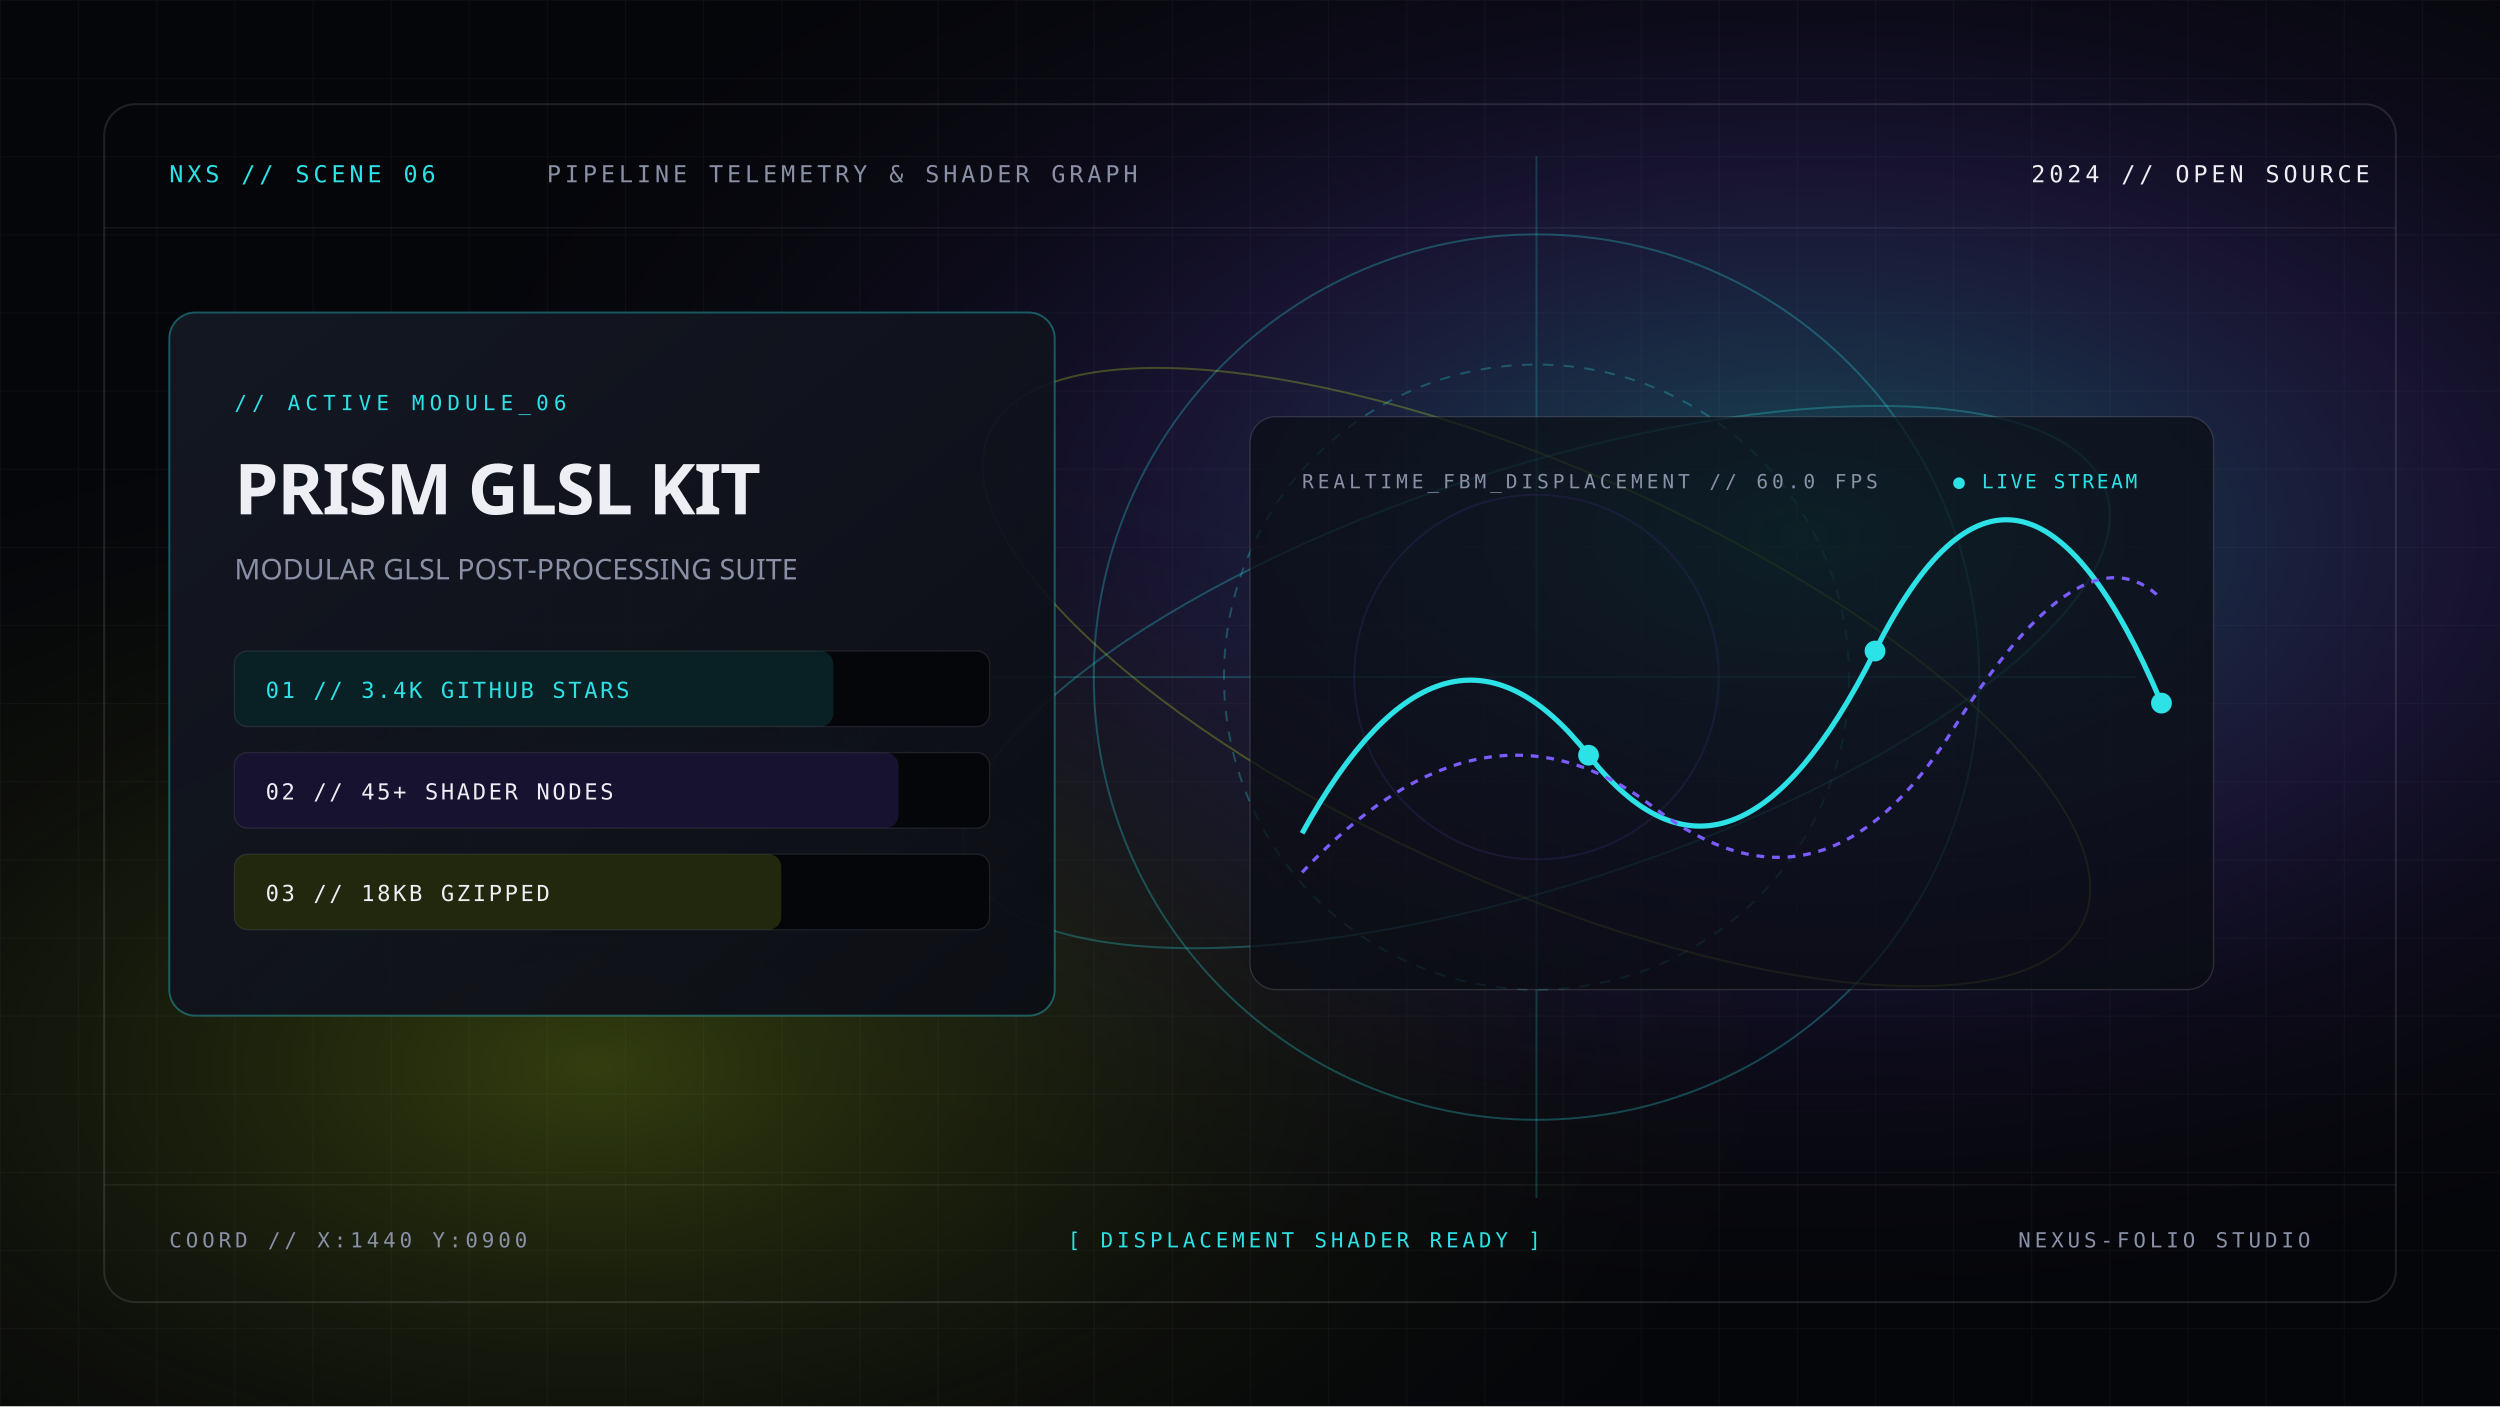
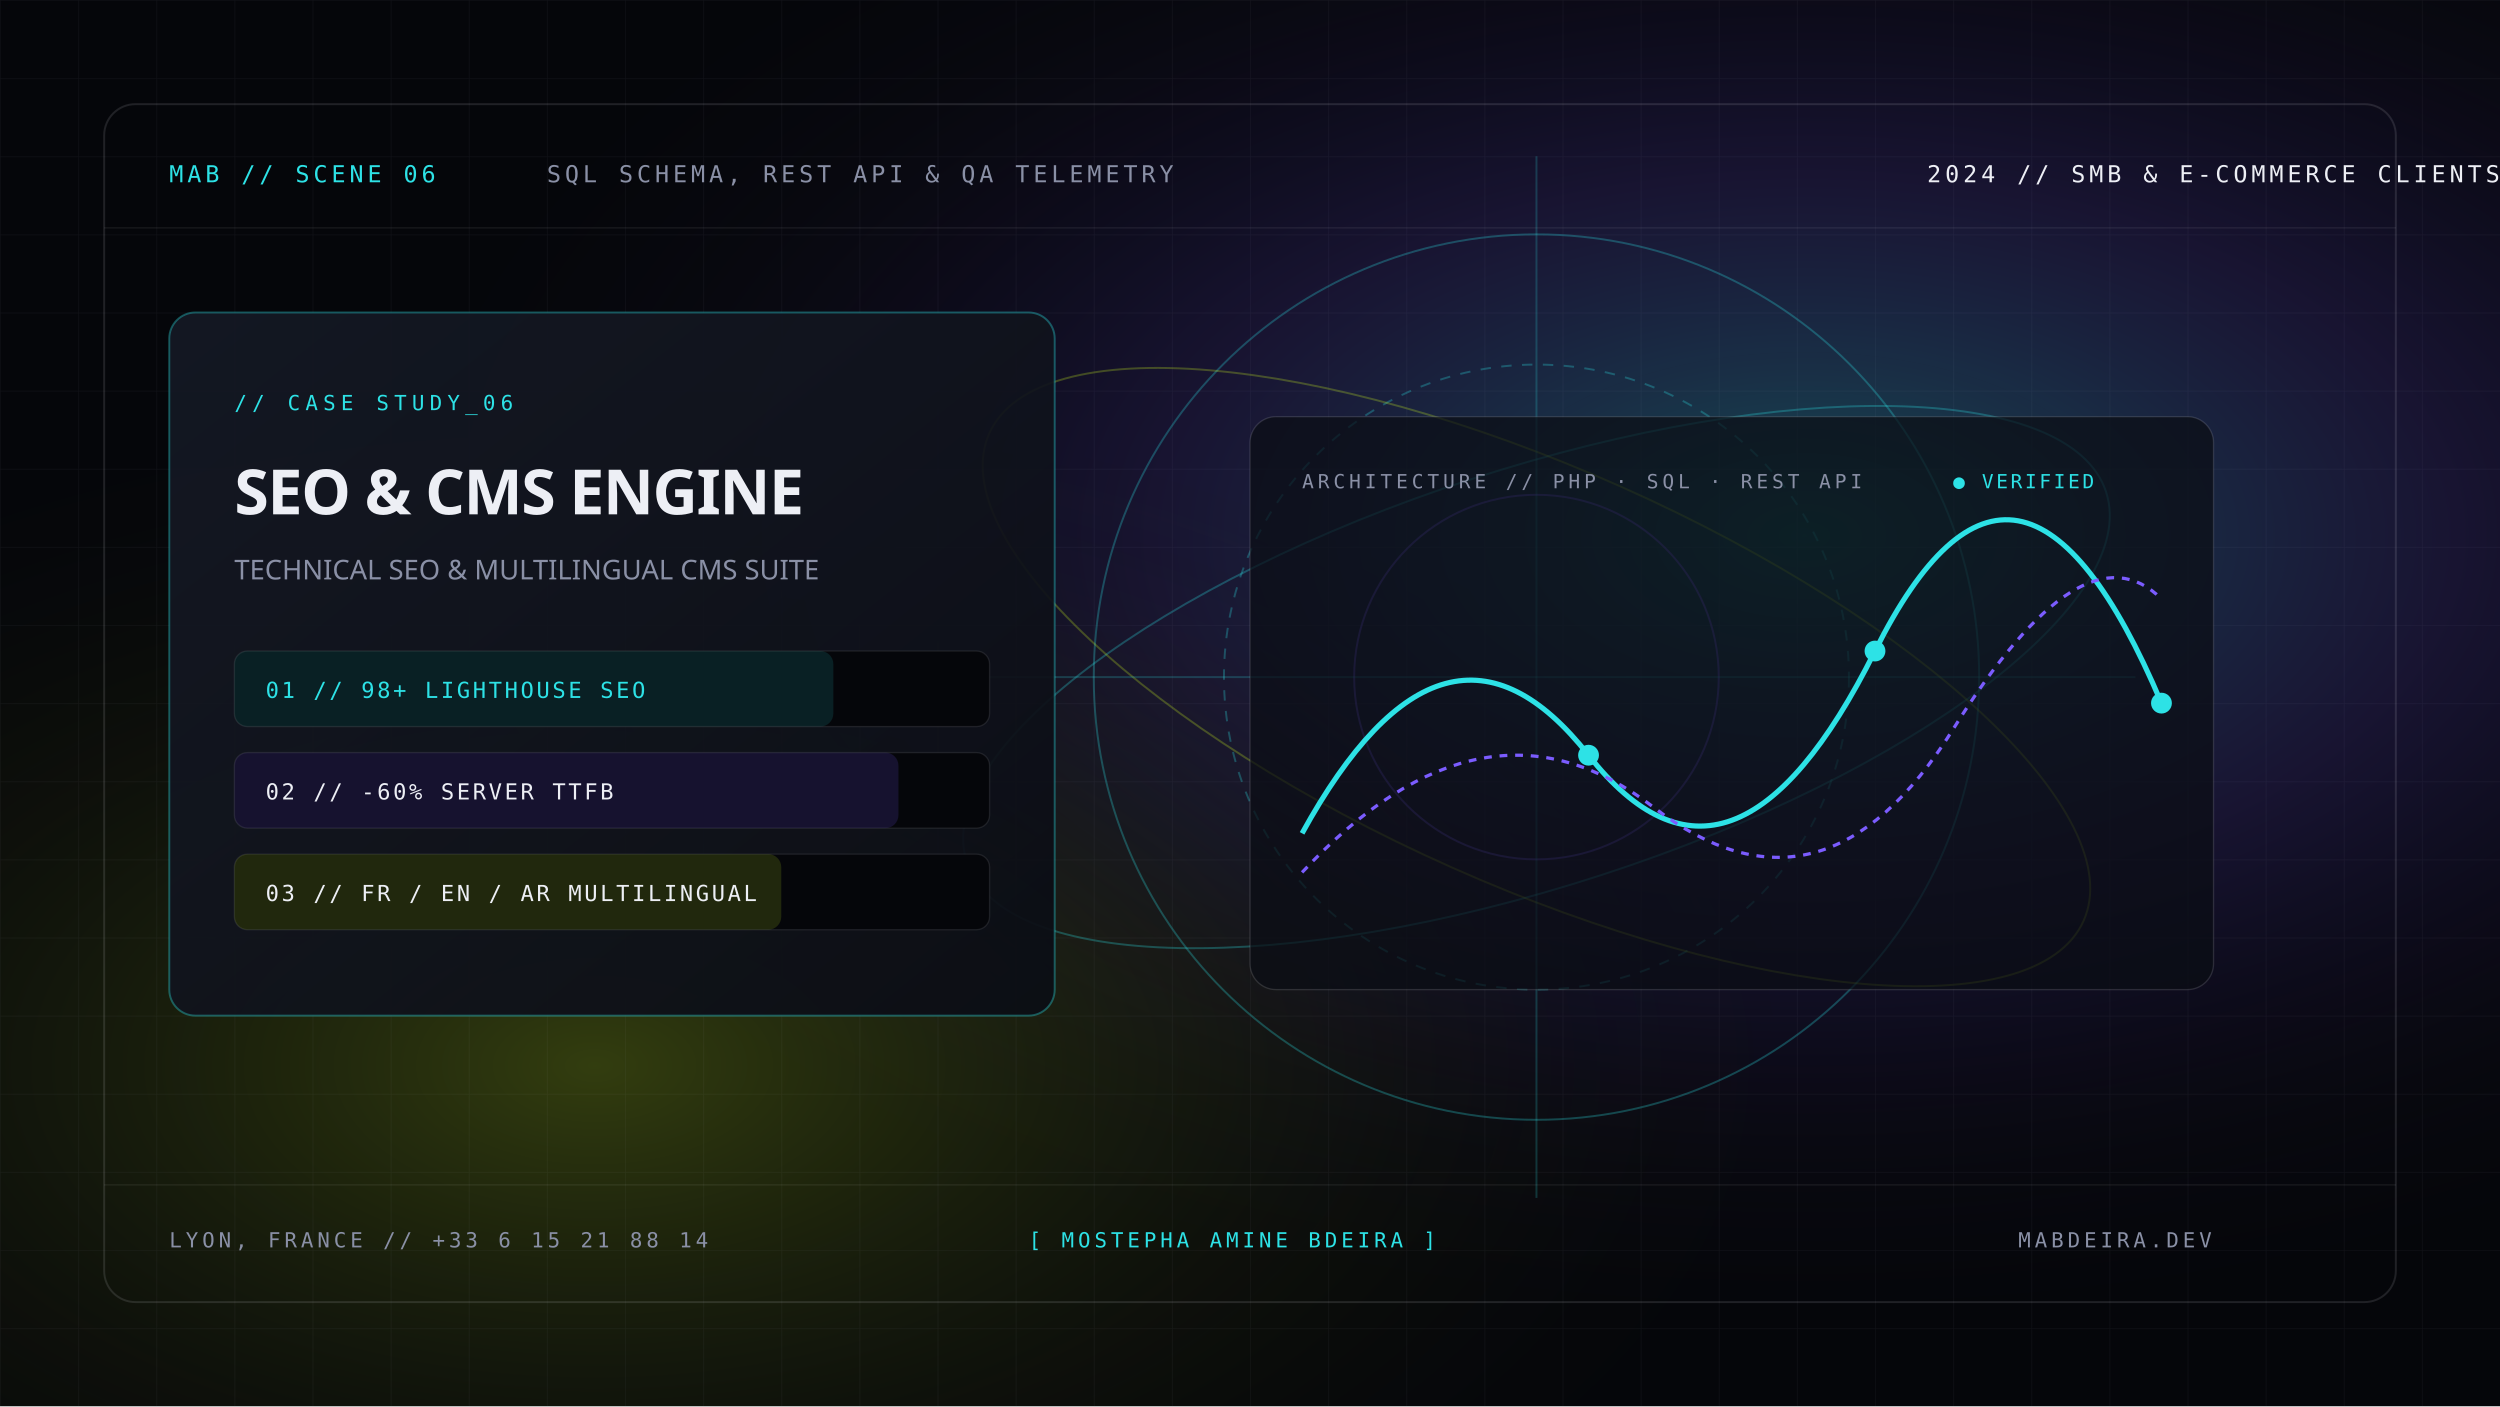
<svg xmlns="http://www.w3.org/2000/svg" viewBox="0 0 1920 1080" width="1920" height="1080">
  <defs>
    <radialGradient id="glowA_06_detail-01" cx="72%" cy="38%" r="58%">
      <stop offset="0%" stop-color="#2DE2E6" stop-opacity="0.34" />
      <stop offset="45%" stop-color="#7B5CFF" stop-opacity="0.16" />
      <stop offset="100%" stop-color="#05060A" stop-opacity="0" />
    </radialGradient>
    <radialGradient id="glowB_06_detail-01" cx="24%" cy="76%" r="50%">
      <stop offset="0%" stop-color="#D4FF1F" stop-opacity="0.22" />
      <stop offset="100%" stop-color="#05060A" stop-opacity="0" />
    </radialGradient>
    <linearGradient id="panelGrad_06" x1="0%" y1="0%" x2="100%" y2="100%">
      <stop offset="0%" stop-color="#151925" stop-opacity="0.9" />
      <stop offset="100%" stop-color="#0B0D14" stop-opacity="0.95" />
    </linearGradient>
    <pattern id="grid_06" width="60" height="60" patternUnits="userSpaceOnUse">
      <path d="M 60 0 L 0 0 0 60" fill="none" stroke="#EDEFF5" stroke-width="1" stroke-opacity="0.05" />
    </pattern>
  </defs>
  <rect width="1920" height="1080" fill="#05060A" />
  <rect width="1920" height="1080" fill="url(#glowA_06_detail-01)" />
  <rect width="1920" height="1080" fill="url(#glowB_06_detail-01)" />
  <rect width="1920" height="1080" fill="url(#grid_06)" />
  <g stroke="#2DE2E6" stroke-opacity="0.28" fill="none" stroke-width="1.5">
    <circle cx="1180" cy="520" r="340" />
    <circle cx="1180" cy="520" r="240" stroke-dasharray="8 8" />
    <circle cx="1180" cy="520" r="140" stroke="#7B5CFF" stroke-opacity="0.45" />
    <ellipse cx="1180" cy="520" rx="460" ry="160" transform="rotate(-18 1180 520)" />
    <ellipse cx="1180" cy="520" rx="460" ry="160" transform="rotate(24 1180 520)" stroke="#D4FF1F" stroke-opacity="0.25" />
    <line x1="720" y1="520" x2="1640" y2="520" stroke-opacity="0.2" />
    <line x1="1180" y1="120" x2="1180" y2="920" stroke-opacity="0.2" />
  </g>
  <rect x="80" y="80" width="1760" height="920" rx="24" fill="none" stroke="#EDEFF5" stroke-opacity="0.12" stroke-width="1.5" />
  <g font-family="JetBrains Mono, monospace" font-size="18" fill="#8A90A6" letter-spacing="3">
-     <text x="130" y="140" fill="#2DE2E6">NXS // SCENE 06</text>
-     <text x="420" y="140">PIPELINE TELEMETRY &amp; SHADER GRAPH</text>
-     <text x="1560" y="140" fill="#EDEFF5">2024 // OPEN SOURCE</text>
+     <text x="130" y="140" fill="#2DE2E6">MAB // SCENE 06</text>
+     <text x="420" y="140">SQL SCHEMA, REST API &amp; QA TELEMETRY</text>
+     <text x="1480" y="140" fill="#EDEFF5">2024 // SMB &amp; E-COMMERCE CLIENTS</text>
  </g>
  <line x1="80" y1="175" x2="1840" y2="175" stroke="#EDEFF5" stroke-opacity="0.08" />
  <rect x="130" y="240" width="680" height="540" rx="20" fill="url(#panelGrad_06)" stroke="#2DE2E6" stroke-opacity="0.35" stroke-width="1.5" />
-   <text x="180" y="315" font-family="JetBrains Mono, monospace" font-size="16" fill="#2DE2E6" letter-spacing="4">// ACTIVE MODULE_06</text>
-   <text x="180" y="395" font-family="Unbounded, Syne, sans-serif" font-weight="800" font-size="54" fill="#EDEFF5" letter-spacing="-1">PRISM GLSL KIT</text>
-   <text x="180" y="445" font-family="Inter Tight, sans-serif" font-size="22" fill="#8A90A6">MODULAR GLSL POST-PROCESSING SUITE</text>
+   <text x="180" y="315" font-family="JetBrains Mono, monospace" font-size="16" fill="#2DE2E6" letter-spacing="4">// CASE STUDY_06</text>
+   <text x="180" y="395" font-family="Unbounded, Syne, sans-serif" font-weight="800" font-size="48" fill="#EDEFF5" letter-spacing="-1">SEO &amp; CMS ENGINE</text>
+   <text x="180" y="445" font-family="Inter Tight, sans-serif" font-size="21" fill="#8A90A6">TECHNICAL SEO &amp; MULTILINGUAL CMS SUITE</text>
  <g transform="translate(180, 500)">
    <rect x="0" y="0" width="580" height="58" rx="10" fill="#05060A" stroke="#EDEFF5" stroke-opacity="0.1" />
    <rect x="0" y="0" width="460" height="58" rx="10" fill="#2DE2E6" fill-opacity="0.12" />
-     <text x="24" y="36" font-family="JetBrains Mono, monospace" font-size="17" fill="#2DE2E6" letter-spacing="2">01 // 3.4K GITHUB STARS</text>
+     <text x="24" y="36" font-family="JetBrains Mono, monospace" font-size="17" fill="#2DE2E6" letter-spacing="2">01 // 98+ LIGHTHOUSE SEO</text>
    <rect x="0" y="78" width="580" height="58" rx="10" fill="#05060A" stroke="#EDEFF5" stroke-opacity="0.1" />
    <rect x="0" y="78" width="510" height="58" rx="10" fill="#7B5CFF" fill-opacity="0.15" />
-     <text x="24" y="114" font-family="JetBrains Mono, monospace" font-size="17" fill="#EDEFF5" letter-spacing="2">02 // 45+ SHADER NODES</text>
+     <text x="24" y="114" font-family="JetBrains Mono, monospace" font-size="17" fill="#EDEFF5" letter-spacing="2">02 // -60% SERVER TTFB</text>
    <rect x="0" y="156" width="580" height="58" rx="10" fill="#05060A" stroke="#EDEFF5" stroke-opacity="0.1" />
    <rect x="0" y="156" width="420" height="58" rx="10" fill="#D4FF1F" fill-opacity="0.14" />
-     <text x="24" y="192" font-family="JetBrains Mono, monospace" font-size="17" fill="#EDEFF5" letter-spacing="2">03 // 18KB GZIPPED</text>
+     <text x="24" y="192" font-family="JetBrains Mono, monospace" font-size="17" fill="#EDEFF5" letter-spacing="2">03 // FR / EN / AR MULTILINGUAL</text>
  </g>
  <g transform="translate(960, 320)">
    <rect x="0" y="0" width="740" height="440" rx="20" fill="#0B0D14" fill-opacity="0.72" stroke="#EDEFF5" stroke-opacity="0.14" />
    <path d="M 40 320 Q 150 120, 260 260 T 480 180 T 700 220" fill="none" stroke="#2DE2E6" stroke-width="4" />
    <path d="M 40 350 Q 180 200, 310 300 T 540 240 T 700 140" fill="none" stroke="#7B5CFF" stroke-width="2.5" stroke-dasharray="6 6" />
    <circle cx="260" cy="260" r="8" fill="#2DE2E6" />
    <circle cx="480" cy="180" r="8" fill="#2DE2E6" />
    <circle cx="700" cy="220" r="8" fill="#2DE2E6" />
-     <text x="40" y="55" font-family="JetBrains Mono, monospace" font-size="15" fill="#8A90A6" letter-spacing="3">REALTIME_FBM_DISPLACEMENT // 60.0 FPS</text>
-     <text x="540" y="55" font-family="JetBrains Mono, monospace" font-size="15" fill="#2DE2E6" letter-spacing="2">● LIVE STREAM</text>
+     <text x="40" y="55" font-family="JetBrains Mono, monospace" font-size="15" fill="#8A90A6" letter-spacing="3">ARCHITECTURE // PHP · SQL · REST API</text>
+     <text x="540" y="55" font-family="JetBrains Mono, monospace" font-size="15" fill="#2DE2E6" letter-spacing="2">● VERIFIED</text>
  </g>
  <line x1="80" y1="910" x2="1840" y2="910" stroke="#EDEFF5" stroke-opacity="0.08" />
  <g font-family="JetBrains Mono, monospace" font-size="16" fill="#8A90A6" letter-spacing="3">
-     <text x="130" y="958">COORD // X:1440 Y:0900</text>
-     <text x="820" y="958" fill="#2DE2E6">[ DISPLACEMENT SHADER READY ]</text>
-     <text x="1550" y="958">NEXUS-FOLIO STUDIO</text>
+     <text x="130" y="958">LYON, FRANCE // +33 6 15 21 88 14</text>
+     <text x="790" y="958" fill="#2DE2E6">[ MOSTEPHA AMINE BDEIRA ]</text>
+     <text x="1550" y="958">MABDEIRA.DEV</text>
  </g>
</svg>
